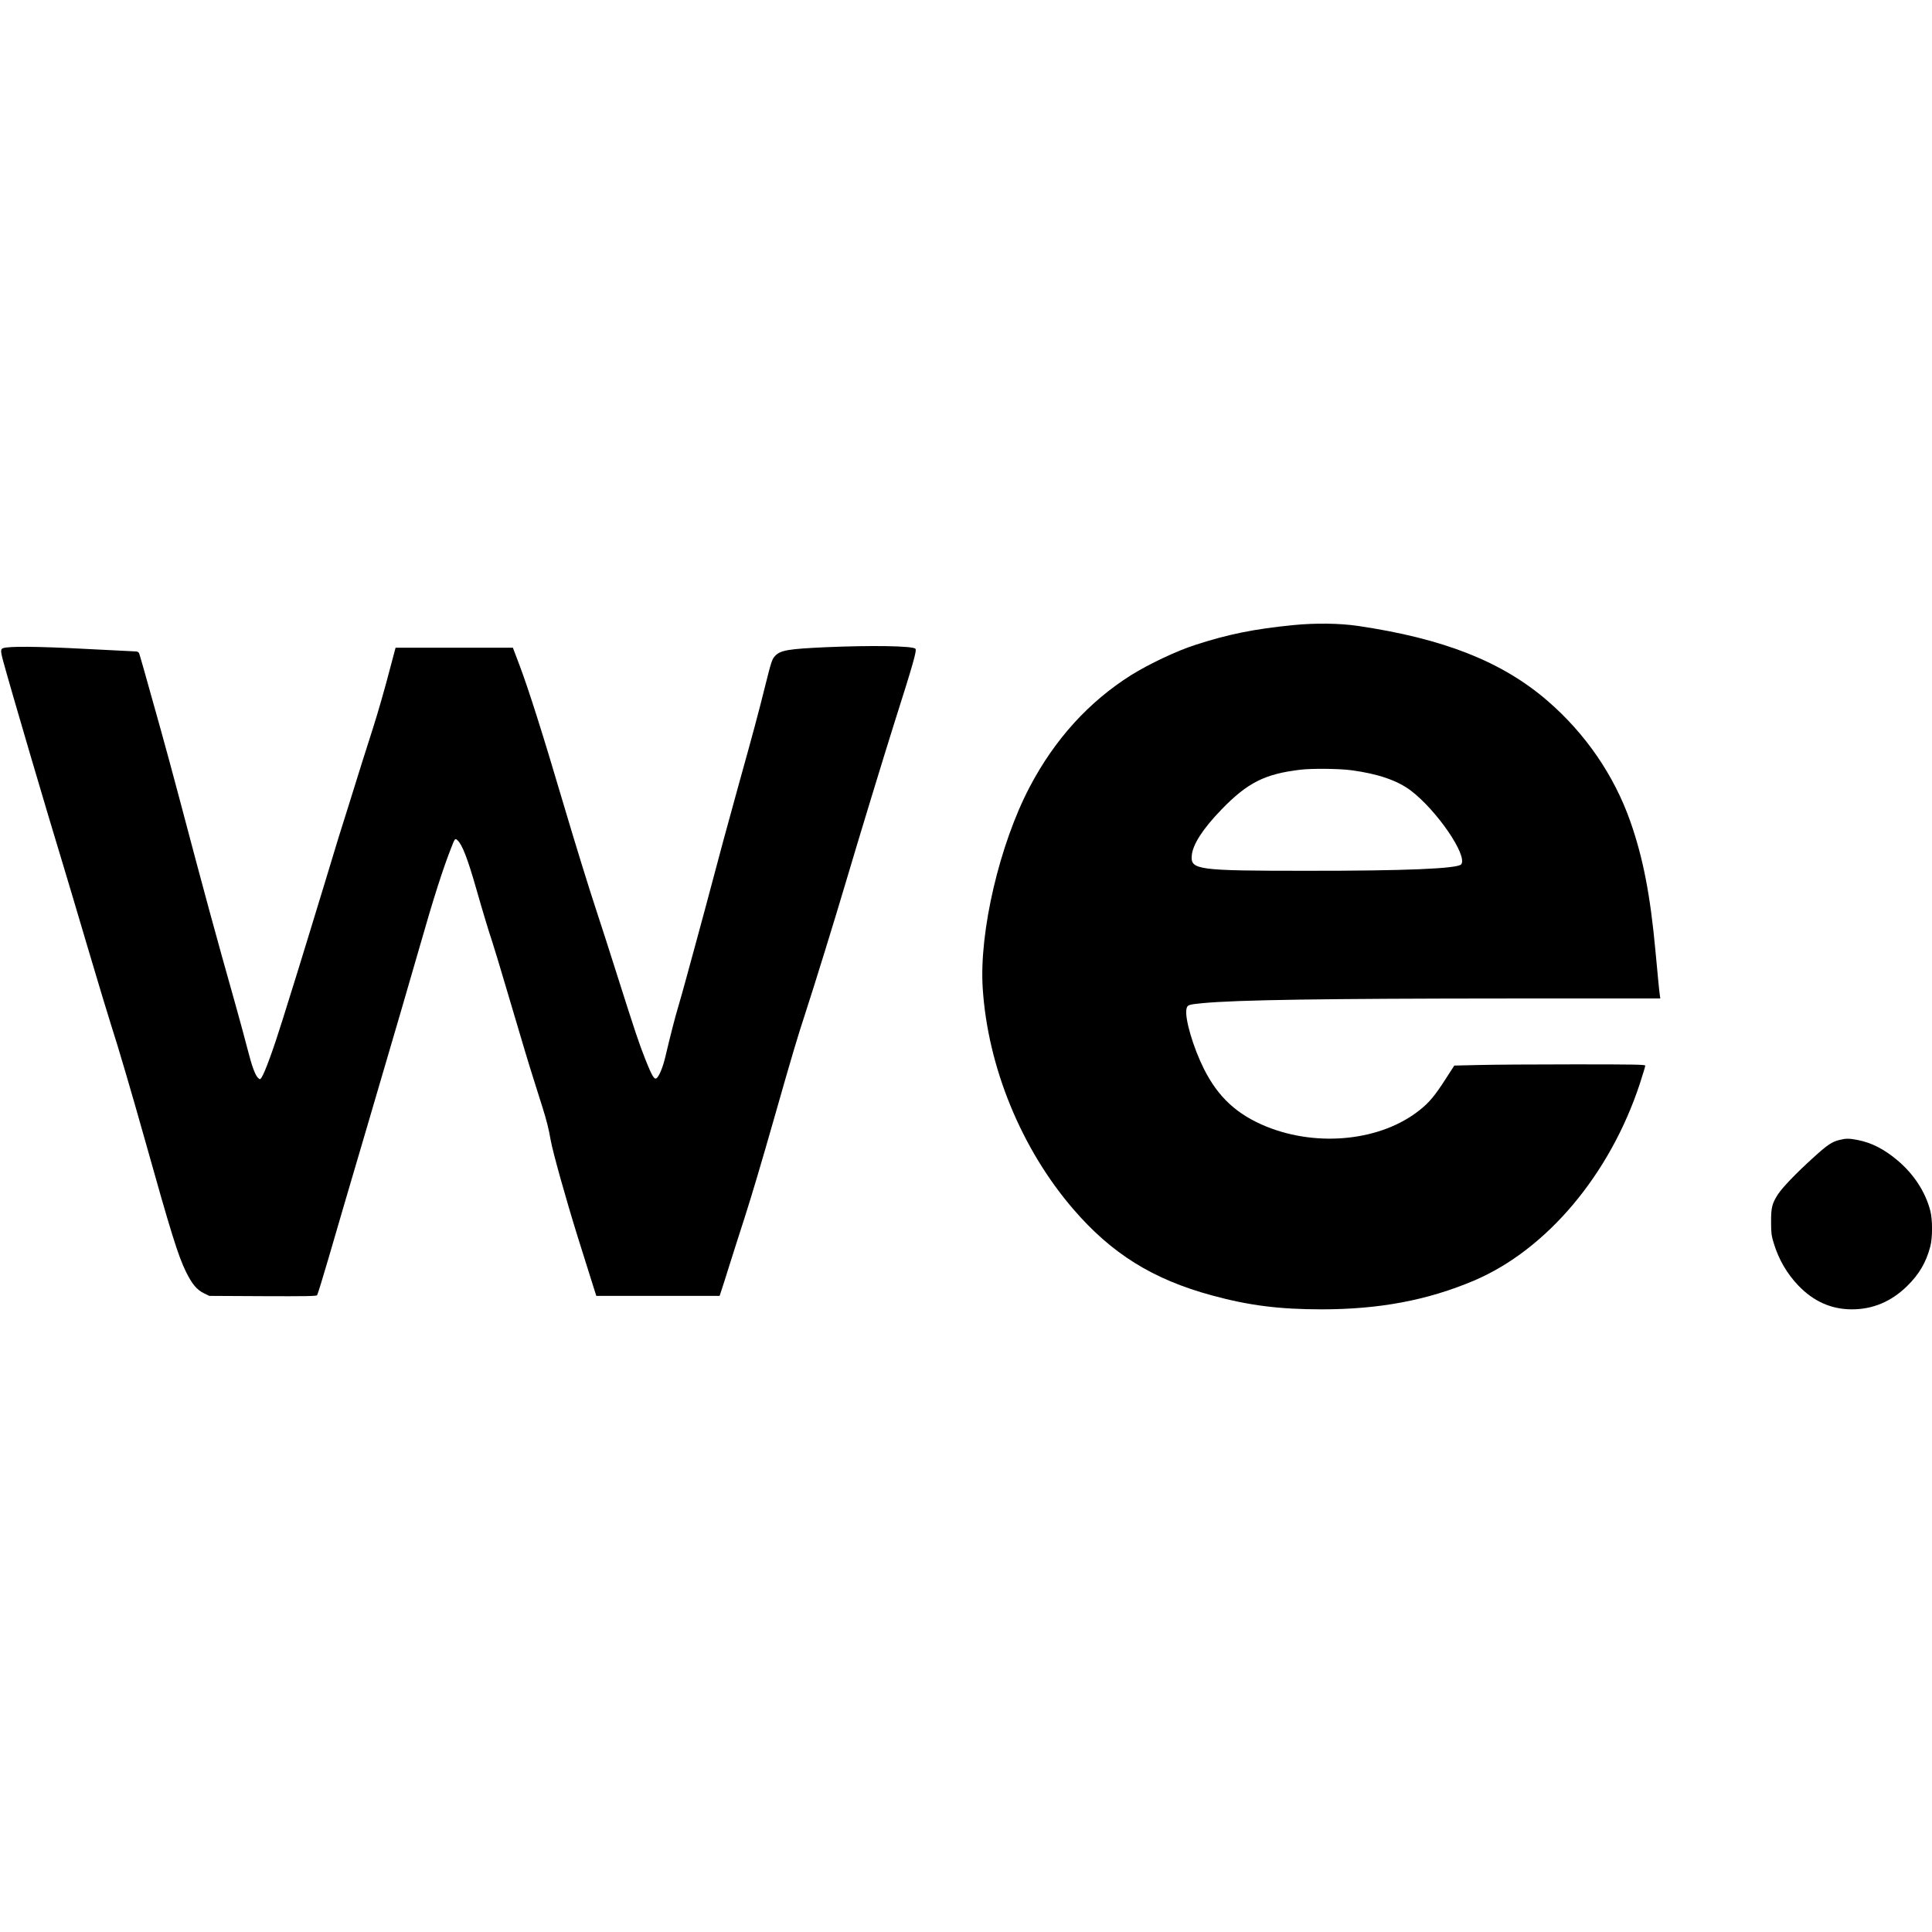
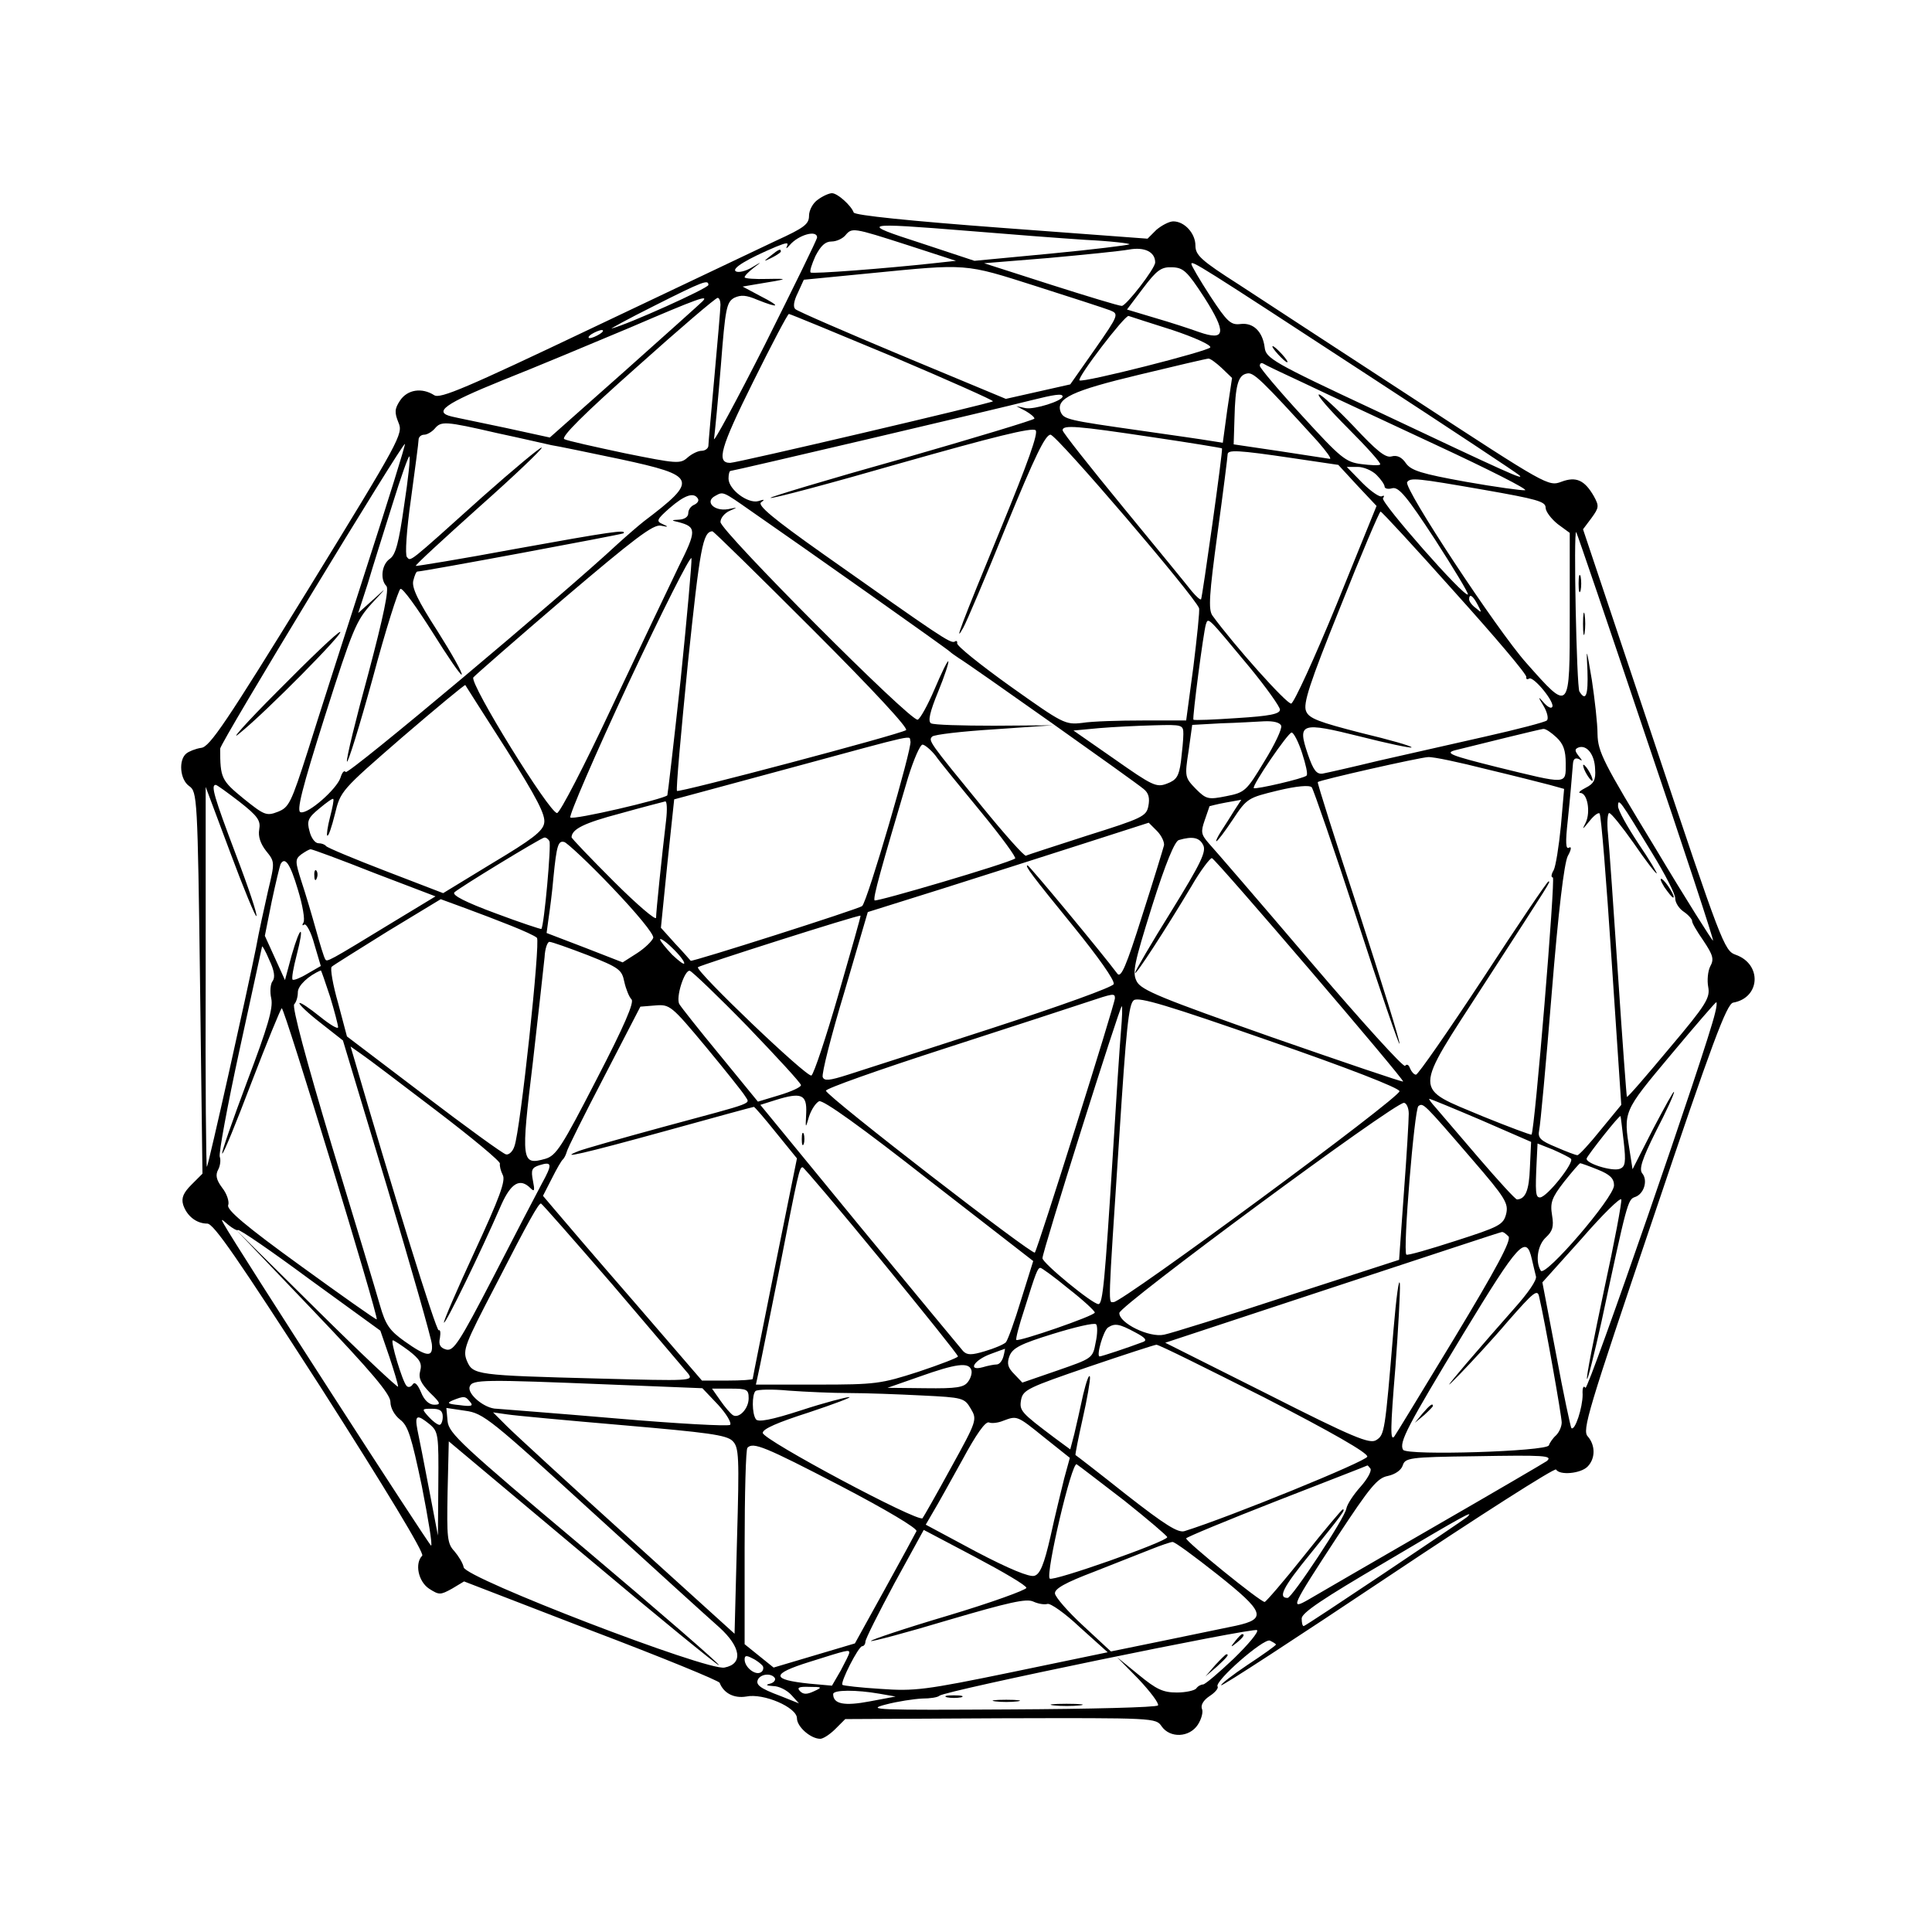
- <svg xmlns="http://www.w3.org/2000/svg" version="1.0" width="2082pt" height="2082pt" viewBox="0 0 2082 2082" preserveAspectRatio="xMidYMid meet">
-   <g transform="translate(0,2082) scale(0.1,-0.1)" fill="#000000" stroke="none">
-     <path d="M13940 14084 c-424 -42 -703 -98 -1060 -214 -202 -65 -499 -206 -690 -325 -457 -288 -823 -691 -1094 -1206 -324 -617 -545 -1560 -506 -2166 54 -849 415 -1732 976 -2383 413 -480 857 -757 1495 -930 395 -108 724 -150 1180 -150 626 0 1143 98 1644 310 783 333 1465 1143 1787 2123 32 98 58 185 58 193 0 12 -107 14 -767 14 -423 0 -886 -3 -1030 -7 l-261 -6 -91 -141 c-116 -181 -179 -257 -280 -337 -412 -331 -1092 -405 -1650 -181 -320 130 -524 317 -679 627 -114 229 -204 535 -187 637 9 49 17 52 168 67 371 36 1311 50 3326 51 l1613 0 -6 43 c-6 39 -19 181 -46 467 -55 600 -133 1004 -270 1395 -174 497 -485 951 -895 1304 -489 422 -1120 670 -2042 806 -199 29 -457 32 -693 9z m620 -1564 c288 -38 498 -110 644 -220 280 -213 613 -699 543 -794 -34 -47 -609 -71 -1667 -70 -1178 0 -1251 10 -1237 165 10 118 120 288 317 492 283 293 471 388 860 433 125 14 411 11 540 -6z" />
-     <path d="M8890 13845 c-391 -18 -476 -32 -534 -90 -35 -35 -43 -57 -111 -330 -74 -298 -131 -509 -283 -1055 -60 -217 -135 -489 -166 -605 -183 -687 -244 -914 -302 -1125 -35 -129 -83 -302 -105 -385 -22 -82 -58 -208 -79 -280 -36 -120 -85 -311 -140 -544 -23 -99 -60 -193 -87 -223 -29 -33 -51 1 -132 205 -64 161 -109 296 -295 882 -85 270 -189 591 -230 715 -83 252 -219 691 -356 1153 -221 749 -371 1221 -472 1490 l-71 187 -632 0 -632 0 -10 -37 c-6 -21 -23 -85 -38 -143 -72 -277 -143 -522 -200 -700 -55 -170 -172 -541 -233 -740 -11 -36 -47 -150 -80 -255 -33 -104 -74 -235 -90 -290 -33 -112 -158 -520 -294 -965 -79 -260 -136 -442 -273 -880 -97 -312 -190 -567 -226 -621 -16 -23 -17 -24 -37 -6 -32 29 -68 128 -116 317 -25 96 -81 306 -126 465 -222 787 -339 1218 -596 2190 -65 244 -174 650 -214 790 -172 617 -223 794 -230 813 -7 15 -18 22 -38 22 -16 0 -150 7 -298 15 -639 35 -972 43 -1099 27 -63 -9 -65 -18 -30 -149 83 -305 467 -1610 654 -2223 28 -91 143 -478 256 -860 113 -382 228 -762 255 -845 61 -184 225 -742 355 -1205 291 -1038 364 -1271 449 -1445 65 -132 116 -194 194 -232 l57 -28 576 -3 c461 -2 578 0 586 10 6 7 61 186 123 398 61 212 248 849 415 1415 337 1147 441 1503 574 1965 139 488 243 814 330 1035 43 112 45 114 71 90 51 -46 109 -197 200 -515 73 -256 140 -477 175 -580 14 -41 89 -289 166 -550 198 -669 214 -722 281 -935 33 -104 75 -239 94 -298 44 -139 69 -239 88 -352 22 -126 164 -634 292 -1045 86 -275 146 -465 173 -550 l27 -85 665 0 664 0 13 40 c8 22 54 166 102 320 49 154 118 372 155 485 79 247 176 573 325 1095 186 654 248 861 325 1095 101 310 316 1004 445 1440 133 451 417 1380 518 1700 202 635 244 782 227 799 -31 31 -479 38 -975 16z" />
-     <path d="M19825 8536 c-85 -21 -131 -52 -283 -190 -184 -167 -333 -321 -383 -398 -63 -98 -74 -144 -73 -298 0 -117 4 -147 28 -225 53 -176 142 -329 265 -458 164 -171 355 -257 578 -257 225 0 423 83 594 250 130 127 205 255 250 425 26 96 26 293 0 390 -52 200 -177 392 -351 539 -144 122 -282 192 -431 221 -95 18 -126 18 -194 1z" />
+ <svg xmlns="http://www.w3.org/2000/svg" version="1.0" width="480pt" height="480pt" viewBox="0 0 480 480" preserveAspectRatio="xMidYMid meet">
+   <g transform="translate(0,480) scale(0.1,-0.1)" fill="#000000" stroke="none">
+     <path d="M2032 4304 c-12 -8 -22 -26 -22 -40 0 -21 -12 -30 -82 -62 -46 -22 -251 -119 -457 -217 -315 -150 -377 -176 -392 -167 -31 20 -67 14 -85 -13 -14 -21 -14 -30 -4 -55 12 -28 5 -41 -226 -417 -201 -326 -243 -389 -264 -391 -14 -2 -31 -9 -37 -14 -20 -16 -16 -65 7 -81 20 -14 21 -28 27 -489 l6 -474 -27 -27 c-20 -20 -26 -33 -21 -50 9 -28 33 -47 60 -47 16 0 75 -86 282 -407 159 -249 258 -412 252 -418 -19 -19 -10 -64 17 -82 25 -16 28 -16 57 0 l30 18 316 -122 c174 -66 318 -125 319 -130 10 -26 36 -39 66 -34 43 9 126 -27 126 -54 0 -21 34 -51 58 -51 7 0 24 11 37 24 l25 25 386 2 c382 1 386 1 400 -20 21 -30 69 -28 90 4 9 14 14 32 10 40 -3 9 4 21 19 31 14 9 23 20 20 24 -8 13 114 120 130 114 8 -4 15 -8 15 -10 0 -2 -32 -25 -70 -50 -39 -26 -68 -49 -66 -51 2 -3 189 119 415 270 226 151 414 271 417 266 9 -15 61 -10 78 7 20 20 20 53 1 75 -15 15 0 63 163 545 146 434 182 530 198 533 68 12 72 96 6 119 -28 10 -35 28 -204 534 l-175 523 21 28 c19 26 19 30 6 54 -23 40 -44 50 -81 36 -32 -12 -37 -9 -363 204 -182 119 -379 247 -438 286 -94 60 -108 73 -108 97 0 30 -27 60 -55 60 -10 0 -29 -10 -42 -21 l-22 -22 -363 27 c-227 17 -364 31 -367 38 -6 17 -40 48 -54 48 -7 0 -23 -7 -35 -16z m378 -78 c96 -8 226 -18 288 -22 62 -3 111 -9 108 -11 -2 -2 -90 -13 -195 -23 l-190 -18 -133 44 c-155 50 -150 52 122 30z m-155 -35 l120 -39 -55 -6 c-119 -13 -302 -27 -306 -23 -3 3 3 21 12 41 13 25 24 36 40 36 12 0 27 7 34 15 17 20 18 20 155 -24z m-225 19 c0 -5 -59 -125 -130 -267 -72 -142 -129 -247 -126 -233 2 14 10 96 17 182 11 142 14 157 33 168 17 8 30 7 58 -5 55 -22 59 -17 8 9 l-45 24 35 6 c80 13 82 14 27 13 -31 -1 -57 1 -57 4 0 4 10 14 23 24 21 16 21 16 -6 0 -15 -9 -33 -13 -39 -9 -11 7 29 31 100 61 27 11 32 11 27 1 -3 -7 -1 -6 7 3 21 25 68 39 68 19z m840 -62 c0 -15 -72 -108 -83 -108 -7 0 -86 24 -177 53 l-165 53 160 13 c88 8 178 17 200 21 39 7 65 -6 65 -32z m530 -281 c201 -131 370 -243 375 -248 13 -13 -27 5 -355 160 -259 121 -275 131 -278 158 -5 39 -28 62 -60 58 -24 -3 -33 5 -75 69 -26 40 -47 76 -47 80 0 10 16 0 440 -277z m-826 222 c88 -28 171 -55 184 -60 22 -9 22 -11 -38 -97 l-61 -87 -80 -18 -80 -18 -257 107 c-141 59 -261 111 -266 116 -6 5 -4 20 6 40 l15 33 164 16 c244 24 234 25 413 -32z m418 -28 c56 -88 53 -109 -13 -86 -22 8 -71 24 -109 35 l-70 21 40 53 c34 45 45 53 72 52 28 -1 37 -9 80 -75z m-1232 31 c0 -8 -200 -98 -240 -108 -8 -3 39 23 105 56 123 62 135 66 135 52z m-15 -41 c-6 -6 -93 -84 -194 -174 l-185 -164 -110 24 c-61 13 -121 25 -133 28 -48 11 -18 32 125 90 81 32 224 92 317 131 170 73 198 83 180 65z m45 -8 c0 -10 -7 -90 -15 -178 -8 -88 -15 -166 -15 -172 0 -7 -8 -13 -17 -13 -9 0 -25 -8 -35 -17 -18 -16 -27 -15 -156 11 -75 16 -143 31 -150 35 -9 5 48 62 180 179 106 95 196 172 201 172 4 0 7 -8 7 -17z m428 -129 c139 -59 251 -109 249 -111 -5 -5 -636 -153 -653 -153 -35 0 -24 38 57 201 46 93 86 169 89 169 3 0 119 -48 258 -106z m695 66 c54 -18 96 -37 94 -43 -3 -9 -318 -89 -325 -82 -7 6 113 163 122 160 6 -2 55 -18 109 -35z m-1423 -10 c-8 -5 -19 -10 -25 -10 -5 0 -3 5 5 10 8 5 20 10 25 10 6 0 3 -5 -5 -10z m1545 -84 l26 -25 -12 -80 -11 -81 -32 5 c-17 3 -94 14 -171 25 -183 26 -192 28 -200 47 -12 33 28 52 195 92 91 22 168 40 172 40 4 1 19 -10 33 -23z m205 -38 c52 -25 201 -94 329 -154 129 -60 228 -110 220 -112 -7 -1 -74 8 -147 21 -111 20 -136 28 -149 46 -10 15 -22 21 -36 17 -15 -4 -37 14 -94 75 -41 43 -80 79 -86 79 -7 0 26 -38 73 -85 46 -46 82 -86 79 -89 -2 -3 -24 -2 -47 1 -39 5 -51 15 -147 120 -58 63 -105 119 -105 124 0 6 3 8 8 6 4 -3 50 -25 102 -49z m34 -145 c21 -24 35 -43 30 -43 -5 1 -61 9 -124 19 l-115 17 2 64 c2 83 9 108 31 112 16 4 35 -14 176 -169z m-634 112 c0 -11 -70 -33 -92 -29 l-23 5 23 -12 c12 -7 22 -15 22 -19 0 -3 -149 -48 -330 -100 -182 -51 -328 -95 -326 -97 3 -3 149 36 326 87 226 64 325 89 333 81 7 -7 -19 -80 -86 -243 -101 -245 -118 -291 -94 -248 8 14 56 127 107 253 71 173 97 227 110 227 15 0 358 -401 369 -431 2 -6 -5 -71 -14 -145 l-18 -134 -107 0 c-59 0 -127 -2 -151 -6 -43 -5 -48 -2 -179 91 -74 53 -134 101 -132 107 1 5 -2 7 -6 4 -10 -6 -37 13 -326 217 -126 89 -165 122 -155 129 10 7 8 8 -7 3 -26 -7 -74 29 -74 56 0 10 2 19 5 19 7 0 667 155 745 175 60 15 80 18 80 10z m-1405 -91 c61 -13 121 -27 135 -30 14 -2 91 -18 172 -35 190 -41 194 -51 58 -154 -14 -11 -44 -37 -66 -57 -134 -125 -670 -575 -675 -566 -4 5 -9 -1 -13 -14 -9 -28 -80 -91 -99 -86 -11 2 3 58 60 238 69 217 78 238 116 280 39 42 40 43 5 11 l-38 -34 24 74 c12 41 40 129 61 196 21 68 40 121 42 119 3 -2 -3 -57 -13 -122 -13 -92 -21 -122 -35 -132 -21 -14 -25 -52 -9 -68 7 -7 -7 -75 -45 -218 -31 -113 -55 -211 -53 -218 2 -6 31 87 64 207 32 120 64 220 69 222 6 2 41 -47 79 -107 38 -61 71 -109 73 -106 3 3 -24 51 -60 108 -49 76 -65 109 -60 126 3 12 7 22 10 22 15 0 508 92 512 95 9 10 -32 4 -270 -39 -134 -25 -245 -43 -246 -42 -2 2 69 67 157 146 88 78 158 145 156 148 -3 2 -69 -53 -148 -123 -187 -168 -177 -160 -187 -149 -5 5 -1 67 10 144 10 74 19 141 19 148 0 6 6 12 14 12 7 0 19 7 26 15 16 19 25 19 155 -11z m1627 -10 c95 -14 174 -27 174 -28 3 -3 -49 -371 -52 -375 -2 -2 -12 7 -23 20 -10 13 -87 107 -170 208 -83 101 -151 187 -151 192 0 14 35 11 222 -17z m-1953 -329 c-55 -171 -120 -373 -144 -450 -42 -131 -47 -141 -75 -152 -28 -11 -34 -8 -85 33 -55 45 -58 51 -58 124 0 14 454 762 459 757 2 -1 -42 -142 -97 -312z m2301 277 l115 -17 47 -51 48 -51 -99 -244 c-55 -134 -106 -245 -113 -247 -11 -2 -143 146 -196 219 -10 15 -8 51 13 205 14 102 25 190 25 195 0 12 25 11 160 -9z m210 -42 c11 -11 20 -24 20 -29 0 -5 9 -7 19 -4 16 4 36 -20 106 -127 47 -73 84 -134 82 -137 -9 -8 -217 229 -211 239 4 6 3 8 -3 5 -5 -3 -27 12 -48 33 l-39 40 27 0 c15 0 36 -9 47 -20z m267 -37 c131 -23 153 -29 153 -44 0 -10 14 -28 30 -41 l30 -22 0 -203 c0 -244 1 -243 -108 -120 -73 82 -305 434 -296 449 8 12 24 10 191 -19z m-1822 -52 c133 -92 491 -345 495 -350 3 -3 13 -10 22 -16 24 -14 438 -307 459 -325 13 -10 16 -23 12 -43 -5 -25 -15 -30 -152 -73 -80 -26 -149 -48 -152 -50 -4 -2 -53 53 -110 123 -131 160 -133 163 -123 173 5 5 74 13 154 18 l145 10 -145 -1 c-80 0 -151 2 -157 6 -8 5 -3 28 18 79 16 39 27 73 25 75 -2 2 -17 -29 -34 -69 -17 -40 -36 -74 -42 -76 -17 -6 -490 469 -490 491 0 10 10 22 23 28 21 9 20 9 -4 4 -35 -6 -59 19 -32 33 20 11 18 12 88 -37z m-131 30 c3 -5 -1 -11 -9 -15 -8 -3 -15 -12 -15 -21 0 -9 -9 -15 -22 -16 -21 -1 -21 -2 -3 -6 46 -12 46 -21 1 -111 -23 -48 -98 -205 -166 -349 -68 -145 -129 -263 -136 -263 -19 0 -218 322 -208 337 5 6 107 95 226 197 173 147 221 184 240 180 19 -4 20 -3 4 4 -16 7 -15 11 18 40 37 32 60 40 70 23z m1881 -233 c99 -110 179 -204 177 -210 -1 -5 2 -7 7 -4 11 7 67 -62 57 -71 -3 -4 -13 2 -22 13 -13 15 -13 13 1 -10 9 -15 13 -32 8 -36 -4 -4 -73 -22 -153 -40 -80 -18 -199 -45 -265 -60 -66 -16 -128 -30 -139 -32 -15 -2 -23 8 -37 49 -26 77 -17 80 131 43 67 -17 124 -29 127 -27 2 3 -54 19 -125 36 -105 27 -130 36 -137 54 -8 18 8 68 85 259 52 131 97 237 100 237 3 0 86 -90 185 -201z m-1596 -92 c151 -151 239 -246 232 -250 -17 -11 -565 -156 -569 -151 -3 2 10 145 27 317 30 287 37 327 61 328 3 0 115 -110 249 -244z m2070 -266 c94 -277 169 -505 167 -507 -1 -2 -67 102 -144 231 -129 212 -142 238 -143 282 0 27 -7 87 -14 134 -14 83 -14 84 -11 23 2 -60 -4 -77 -20 -51 -7 11 -15 402 -8 396 2 -2 80 -231 173 -508z m-2398 141 c-17 -156 -32 -285 -33 -287 -11 -10 -234 -62 -241 -55 -4 4 61 155 145 335 84 179 154 318 156 309 1 -10 -11 -146 -27 -302z m1980 187 c11 -21 11 -22 -4 -9 -10 7 -17 17 -17 22 0 15 9 10 21 -13z m-567 -155 c42 -51 76 -99 76 -106 0 -11 -26 -16 -106 -21 -58 -4 -107 -6 -109 -4 -3 4 25 218 31 237 6 18 4 19 108 -106z m-1846 -205 c76 -121 98 -163 94 -183 -3 -20 -31 -41 -128 -99 l-123 -75 -143 55 c-78 30 -145 58 -148 62 -3 4 -11 7 -19 7 -8 0 -18 13 -22 30 -7 25 -4 33 24 56 18 15 33 26 35 24 2 -2 -2 -22 -8 -45 -6 -23 -9 -44 -7 -46 3 -3 11 21 19 53 14 58 15 59 167 191 85 73 155 131 157 130 1 -2 47 -74 102 -160z m1925 59 c3 -7 -16 -47 -42 -89 -44 -73 -48 -77 -94 -86 -45 -9 -50 -8 -76 18 -27 28 -28 30 -18 94 l9 65 72 4 c39 1 87 4 107 5 23 1 39 -3 42 -11z m-243 -21 c0 -13 -3 -43 -6 -68 -5 -37 -11 -46 -35 -55 -26 -10 -36 -5 -130 61 l-102 71 64 6 c35 3 97 6 137 7 70 2 72 1 72 -22z m927 -8 c17 -16 23 -32 23 -65 0 -53 6 -52 -170 -9 -116 29 -131 35 -105 42 64 16 210 52 219 53 6 1 20 -9 33 -21z m-632 -39 c9 -28 15 -53 11 -56 -6 -7 -127 -35 -131 -31 -5 6 85 138 94 138 5 0 17 -23 26 -51z m-973 29 c5 -14 -107 -398 -120 -409 -7 -7 -425 -140 -426 -136 -1 1 -17 20 -38 42 l-36 40 16 159 17 160 285 77 c332 90 297 82 302 67z m62 -35 c11 -16 62 -78 113 -140 51 -62 89 -114 85 -116 -21 -13 -344 -108 -349 -104 -5 5 16 79 83 305 14 45 30 82 36 82 5 0 20 -12 32 -27z m1639 -34 c2 -26 -3 -36 -23 -46 -14 -7 -20 -13 -14 -13 18 0 26 -47 14 -73 -10 -20 -9 -19 9 3 11 14 22 22 25 19 4 -3 17 -167 30 -365 l24 -359 -51 -62 c-28 -35 -54 -63 -58 -63 -4 0 -28 9 -53 20 -39 16 -46 23 -42 42 3 13 17 165 31 338 17 210 31 324 40 343 9 16 10 25 3 21 -8 -5 -9 13 -3 67 7 68 9 94 13 142 1 12 6 15 15 11 9 -6 9 -4 -1 8 -10 13 -10 17 0 21 20 7 40 -17 41 -54z m-270 0 c67 -16 138 -34 157 -39 l36 -10 -8 -92 c-5 -51 -13 -101 -18 -110 -6 -10 -7 -18 -2 -18 7 0 -45 -630 -53 -639 -2 -1 -56 19 -120 45 -176 74 -176 53 3 330 169 261 165 254 159 254 -3 0 -76 -108 -162 -240 -87 -132 -162 -240 -167 -240 -5 0 -11 7 -15 16 -3 9 -8 11 -12 6 -3 -6 -109 111 -236 260 -126 148 -240 280 -252 293 -19 22 -20 28 -10 57 6 18 12 34 12 35 0 0 18 5 40 9 l39 7 -17 -26 c-9 -15 -24 -38 -33 -52 -9 -14 -14 -25 -12 -25 3 0 21 24 41 54 35 53 38 54 112 72 46 11 78 14 84 8 4 -5 55 -152 112 -327 57 -176 105 -315 106 -310 2 4 -44 152 -101 328 -58 176 -104 321 -102 322 5 5 252 61 274 62 13 1 78 -13 145 -30z m-3098 -81 c46 -36 53 -47 49 -69 -3 -17 3 -35 17 -53 22 -27 22 -28 5 -99 -9 -40 -23 -103 -30 -142 -22 -110 -118 -540 -122 -544 -2 -2 -4 209 -3 470 l0 474 61 -163 c33 -89 63 -161 65 -158 3 3 -20 72 -51 153 -54 143 -63 173 -50 173 3 0 29 -19 59 -42z m1060 -45 c-11 -93 -25 -228 -25 -243 0 -8 -47 32 -105 90 -58 58 -105 107 -105 110 1 20 30 35 121 59 57 16 108 29 112 30 4 0 5 -20 2 -46z m2450 -83 c32 -52 58 -103 57 -112 0 -10 9 -25 21 -33 12 -8 21 -19 21 -23 -1 -4 12 -26 28 -49 24 -36 27 -46 17 -64 -6 -12 -8 -35 -5 -51 5 -27 -4 -43 -97 -153 -56 -67 -103 -122 -105 -120 -1 1 -11 136 -22 301 -11 164 -22 323 -25 352 -3 28 -1 52 3 52 5 0 32 -34 61 -75 28 -41 54 -75 57 -75 2 0 -18 34 -46 75 -27 41 -50 82 -50 92 0 22 5 15 85 -117z m-1213 20 c-2 -8 -26 -87 -54 -174 -40 -127 -53 -157 -62 -145 -38 51 -219 269 -223 269 -8 0 10 -24 115 -153 60 -74 102 -133 99 -142 -4 -8 -132 -54 -304 -110 -164 -53 -324 -105 -356 -115 -47 -15 -59 -16 -63 -6 -3 8 21 103 54 212 l58 198 185 58 c101 32 258 82 348 111 l165 53 20 -20 c12 -12 19 -28 18 -36z m-1527 10 c5 -8 -13 -209 -20 -218 -1 -1 -53 16 -114 39 -73 27 -109 45 -102 52 11 11 213 134 223 136 4 1 10 -3 13 -9z m1624 -9 c9 -16 -5 -45 -79 -165 -50 -80 -90 -149 -90 -153 0 -9 76 108 140 215 23 40 47 71 51 70 11 -4 479 -551 475 -555 -1 -2 -148 48 -326 110 -275 97 -325 117 -336 139 -11 22 -7 42 38 186 34 108 57 163 67 165 34 10 51 6 60 -12z m-1468 -106 c61 -64 104 -116 102 -125 -3 -8 -20 -25 -40 -38 l-36 -23 -95 37 -94 36 5 37 c3 20 9 65 12 101 8 81 12 92 27 88 7 -2 61 -52 119 -113z m-591 36 l152 -58 -104 -63 c-164 -100 -166 -101 -170 -93 -3 4 -13 37 -23 73 -10 36 -26 90 -36 120 -16 50 -16 55 -1 67 10 7 20 13 24 13 4 0 75 -26 158 -59z m-190 -41 c12 -39 18 -75 14 -82 -4 -6 -3 -9 2 -5 5 3 17 -19 25 -49 l16 -54 -33 -19 c-18 -11 -34 -17 -37 -15 -3 3 2 30 10 61 20 77 10 77 -12 1 l-17 -63 -25 55 -25 55 17 85 c10 47 20 88 22 93 11 20 24 1 43 -63z m530 -90 c30 -12 59 -25 64 -30 9 -9 -41 -479 -56 -518 -4 -13 -14 -22 -21 -20 -8 2 -99 68 -204 148 l-191 145 -22 83 c-13 45 -20 86 -16 90 4 4 67 43 139 88 l132 80 60 -22 c33 -12 85 -32 115 -44z m813 -171 c-31 -107 -61 -197 -67 -201 -10 -7 -290 261 -282 269 5 5 400 131 404 128 1 -1 -24 -89 -55 -196z m-383 78 c0 -5 -13 5 -30 21 -16 17 -30 34 -30 38 0 4 14 -5 30 -21 17 -16 30 -33 30 -38z m-240 20 c78 -31 85 -36 91 -66 4 -18 12 -38 18 -44 7 -7 -17 -64 -87 -199 -86 -167 -100 -189 -127 -197 -60 -17 -61 -7 -31 241 14 123 27 240 29 260 1 21 7 38 12 38 6 0 48 -15 95 -33z m-783 -65 c-5 -6 -7 -26 -3 -43 5 -24 -9 -71 -60 -206 -36 -96 -64 -176 -62 -179 3 -2 35 77 73 177 38 99 72 182 75 184 6 4 241 -767 236 -773 -2 -1 -87 59 -189 133 -137 99 -185 140 -180 151 3 8 -3 28 -15 43 -15 20 -17 32 -10 45 5 9 7 24 4 32 -3 8 19 127 49 265 30 138 55 253 56 257 0 4 9 -11 18 -33 13 -27 15 -44 8 -53z m143 -38 c11 -36 20 -71 20 -76 0 -6 -20 6 -46 27 -25 20 -47 35 -50 33 -2 -3 21 -25 52 -49 l56 -44 110 -365 c60 -201 110 -376 111 -390 3 -33 -12 -32 -67 7 -38 27 -48 41 -62 90 -9 32 -63 211 -120 398 -63 210 -99 344 -93 350 5 5 9 18 9 30 0 16 26 41 57 54 1 1 11 -29 23 -65z m1038 -75 c72 -75 132 -140 132 -145 0 -5 -24 -16 -54 -25 l-53 -16 -94 115 c-52 63 -97 120 -101 127 -10 16 13 87 26 83 6 -2 71 -64 144 -139z m912 71 c0 -14 -192 -624 -199 -632 -6 -7 -513 385 -519 402 -2 5 131 52 295 105 164 53 323 105 353 115 66 22 70 23 70 10z m707 -231 c3 -15 -688 -524 -710 -524 -14 0 -15 -27 14 414 17 263 23 327 36 336 12 9 85 -13 337 -101 194 -67 322 -117 323 -125z m-1626 -12 c12 -21 33 -13 -204 -77 -103 -28 -198 -55 -210 -60 -53 -21 13 -6 216 50 119 33 218 60 220 60 2 0 27 -29 55 -64 l52 -64 -55 -272 c-30 -150 -55 -274 -55 -276 0 -2 -28 -4 -63 -4 l-63 0 -169 196 c-94 108 -183 212 -198 230 l-28 33 22 43 c12 24 24 45 28 48 3 3 7 11 9 18 1 7 43 91 93 187 l90 174 37 3 c36 3 40 0 125 -102 48 -58 92 -113 98 -123z m2410 206 c-19 -84 -316 -941 -322 -931 -5 7 -8 0 -7 -17 0 -32 -19 -91 -28 -83 -2 3 -20 86 -38 184 l-34 178 97 108 c52 60 97 104 99 98 2 -5 -17 -107 -43 -226 -25 -119 -45 -218 -42 -220 2 -2 18 62 36 143 63 294 65 303 83 309 22 7 33 41 18 59 -8 10 -1 34 34 104 26 50 46 94 45 98 0 5 -23 -37 -52 -92 l-51 -100 -7 45 c-16 99 -17 97 101 238 61 73 112 132 114 132 2 0 1 -12 -3 -27z m-1476 -45 c-3 -35 -12 -171 -20 -303 -20 -318 -25 -375 -36 -375 -15 0 -139 102 -139 114 -1 14 192 626 197 626 2 0 1 -28 -2 -62z m-1700 -198 c88 -67 159 -126 157 -131 -1 -6 2 -18 7 -28 8 -14 -8 -57 -70 -191 -44 -95 -78 -174 -76 -176 4 -4 90 172 143 294 24 53 46 66 72 40 10 -10 11 -6 6 19 -5 26 -3 32 16 38 32 10 33 3 6 -46 -13 -24 -67 -128 -120 -231 -85 -164 -99 -185 -117 -181 -15 4 -20 12 -16 29 2 13 1 21 -3 19 -6 -4 -118 359 -211 678 l-8 27 27 -19 c15 -10 99 -74 187 -141z m918 -5 c-2 -40 -2 -40 7 -9 6 18 17 34 25 38 10 4 106 -65 273 -196 l259 -201 -30 -96 c-16 -53 -33 -100 -38 -106 -5 -5 -28 -15 -52 -22 -33 -10 -44 -10 -54 0 -6 7 -122 147 -258 312 l-246 300 38 12 c64 20 78 14 76 -32z m1677 -18 l124 -54 -3 -64 c-2 -57 -11 -78 -32 -79 -4 0 -46 46 -95 103 -48 56 -96 112 -107 125 -11 12 -18 22 -16 22 3 0 61 -24 129 -53z m-180 16 c0 -16 -5 -103 -12 -195 l-12 -168 -278 -90 c-152 -50 -290 -93 -306 -96 -37 -8 -112 29 -111 54 0 18 682 522 707 522 6 0 12 -12 12 -27z m158 -114 c83 -96 90 -109 84 -135 -7 -27 -17 -32 -126 -67 -65 -21 -120 -37 -122 -34 -9 9 20 362 30 369 12 8 11 10 134 -133z m376 45 c6 -52 4 -63 -10 -68 -19 -7 -86 14 -82 26 4 10 81 108 84 105 1 -1 4 -30 8 -63z m-131 -43 c9 -9 -60 -96 -77 -96 -11 0 -12 12 -8 94 l2 40 38 -15 c20 -9 41 -19 45 -23z m67 -27 c30 -12 40 -22 40 -39 0 -30 -171 -229 -182 -212 -14 23 -8 64 13 83 16 15 20 26 15 55 -5 31 -1 43 30 83 20 25 38 46 40 46 2 0 22 -7 44 -16z m-1780 -226 c104 -127 190 -234 190 -238 0 -3 -44 -20 -98 -38 -93 -30 -106 -32 -251 -32 l-153 0 5 23 c3 12 26 128 52 257 48 246 51 260 59 260 3 0 91 -104 196 -232z m-668 -60 c95 -112 180 -211 188 -221 13 -18 6 -18 -221 -12 -307 8 -314 9 -329 44 -11 27 -5 41 71 187 84 164 107 204 113 204 2 0 82 -91 178 -202z m-931 136 c3 3 83 -52 179 -123 l175 -127 22 -64 c12 -36 22 -69 22 -75 1 -5 -90 80 -201 190 l-202 200 192 -201 c146 -153 192 -208 192 -227 0 -15 10 -33 24 -44 20 -15 28 -42 54 -165 16 -82 27 -148 23 -148 -5 1 -484 743 -515 799 -8 14 -6 13 11 -2 11 -9 22 -15 24 -13z m3157 -16 c7 -10 -30 -79 -135 -253 -80 -132 -147 -242 -149 -244 -10 -12 -10 18 3 174 7 94 12 186 11 205 -2 19 -9 -32 -16 -115 -21 -253 -22 -260 -43 -273 -16 -10 -56 6 -271 115 l-253 127 415 137 c228 75 418 138 421 138 4 1 11 -5 17 -11z m58 -57 c3 -14 8 -33 10 -42 3 -9 -20 -42 -54 -80 -31 -35 -86 -98 -121 -139 -49 -58 -53 -64 -15 -25 27 28 82 87 121 133 64 73 73 80 77 60 15 -64 56 -297 56 -312 0 -10 -6 -24 -14 -32 -8 -7 -16 -19 -18 -25 -5 -15 -352 -26 -362 -11 -11 18 11 59 150 289 138 227 156 247 170 184z m-1151 -73 c36 -28 65 -55 65 -59 0 -8 -189 -73 -195 -68 -2 2 7 37 20 76 29 93 33 103 40 103 3 0 35 -23 70 -52z m67 -134 c-7 -39 -9 -39 -95 -69 l-87 -30 -20 21 c-16 16 -19 26 -12 45 8 20 27 30 108 55 55 17 102 28 107 24 4 -3 4 -24 -1 -46z m98 26 c25 -13 31 -20 20 -24 -37 -14 -103 -36 -108 -36 -9 0 9 64 21 72 17 11 28 9 67 -12z m-1804 -46 c27 -21 33 -31 28 -50 -5 -18 2 -31 24 -54 27 -26 28 -30 11 -30 -13 0 -25 11 -33 31 -9 21 -16 27 -21 19 -4 -6 -11 -8 -15 -3 -10 10 -41 113 -34 113 3 0 21 -12 40 -26z m2125 -116 c167 -86 258 -138 256 -147 -1 -11 -342 -150 -454 -185 -16 -5 -48 15 -144 90 -68 54 -125 98 -127 99 -1 1 7 42 18 91 11 48 19 95 18 103 -2 9 -9 -11 -17 -44 -7 -33 -17 -77 -22 -98 l-10 -38 -38 28 c-85 64 -89 68 -84 96 5 24 18 30 167 81 88 30 165 55 169 55 5 1 125 -59 268 -131z m-648 102 c-3 -11 -10 -20 -17 -20 -6 0 -22 -3 -35 -7 -38 -10 -21 18 20 33 19 7 35 13 36 13 0 1 -1 -8 -4 -19z m-80 -33 c3 -7 -1 -21 -8 -30 -10 -14 -28 -17 -106 -16 l-94 1 80 28 c90 32 121 36 128 17z m-893 -37 l225 -9 39 -41 c21 -23 34 -45 30 -50 -5 -4 -133 3 -284 16 -151 13 -285 23 -296 24 -30 0 -74 37 -67 55 6 18 33 18 353 5z m340 -34 c0 -26 -24 -51 -39 -42 -6 4 -20 20 -31 36 l-21 30 45 0 c42 0 46 -2 46 -24z m250 13 c41 0 122 -3 180 -6 103 -5 106 -6 122 -33 16 -27 15 -30 -49 -146 -36 -66 -68 -122 -71 -126 -11 -11 -397 195 -397 212 0 10 37 26 115 51 63 21 108 38 100 38 -8 0 -62 -14 -120 -33 -74 -24 -107 -30 -112 -22 -10 14 -10 61 -1 70 5 4 42 5 83 1 41 -3 109 -6 150 -6z m-942 -22 c9 -10 3 -12 -26 -8 -30 3 -33 5 -17 12 28 11 31 11 43 -4z m-68 -37 c0 -11 -4 -20 -8 -20 -5 0 -17 9 -27 20 -18 20 -17 20 8 20 20 0 27 -5 27 -20z m373 -238 c149 -136 290 -264 314 -285 54 -49 60 -91 13 -100 -43 -9 -643 222 -648 249 -2 11 -13 28 -23 40 -18 19 -19 34 -17 147 l3 126 334 -280 c183 -154 335 -278 337 -276 3 2 -147 132 -333 289 -307 258 -338 287 -341 317 l-3 33 47 -7 c45 -6 63 -21 317 -253z m76 217 c208 -18 256 -24 271 -39 16 -16 17 -37 11 -248 l-6 -231 -265 240 c-146 132 -281 256 -300 275 l-35 35 35 -5 c19 -3 149 -15 289 -27z m-481 2 c21 -18 22 -26 21 -148 l-1 -128 -22 115 c-12 63 -25 130 -29 148 -7 37 -1 39 31 13z m1526 -32 l64 -51 -14 -51 c-7 -29 -23 -93 -34 -144 -16 -70 -26 -94 -40 -98 -12 -4 -63 17 -145 60 l-125 67 18 31 c11 18 43 76 73 130 34 63 57 96 66 93 7 -3 23 -1 35 4 35 13 34 14 102 -41z m-507 -120 c115 -60 192 -106 190 -113 -3 -6 -38 -71 -79 -145 l-74 -134 -101 -30 -101 -30 -36 29 -36 29 0 241 c0 132 3 244 7 247 14 15 43 3 230 -94z m1756 61 c-4 -3 -132 -78 -283 -165 -151 -87 -290 -168 -309 -179 -47 -27 -43 -19 72 157 81 123 99 145 125 150 18 4 33 14 37 26 6 19 16 21 178 23 174 3 196 2 180 -12z m-1050 -98 c59 -47 107 -88 107 -91 0 -11 -284 -111 -292 -103 -11 11 55 292 67 284 5 -3 58 -44 118 -90z m612 79 c3 -6 -8 -26 -25 -45 -17 -19 -33 -43 -35 -54 -4 -24 -135 -222 -146 -222 -25 0 -11 27 56 109 79 98 89 111 81 111 -2 0 -46 -52 -96 -115 -50 -63 -95 -115 -98 -115 -11 0 -197 151 -195 158 1 3 102 45 225 93 123 48 224 87 225 88 1 1 4 -3 8 -8z m240 -120 c-15 -12 -401 -271 -406 -271 -3 0 -5 8 -5 19 0 14 54 50 206 139 197 117 225 132 205 113z m-1095 -176 c0 -5 -88 -37 -195 -69 -108 -32 -194 -61 -191 -63 2 -2 89 21 192 52 150 44 194 54 211 46 13 -6 28 -8 35 -6 7 3 44 -23 81 -58 l69 -62 -236 -49 c-218 -45 -244 -48 -328 -42 -50 3 -93 8 -95 10 -6 6 40 96 49 96 4 0 8 5 8 11 0 7 33 72 72 145 l73 133 127 -67 c70 -37 128 -71 128 -77z m475 33 c117 -93 123 -110 46 -127 -25 -5 -106 -22 -179 -37 l-132 -27 -69 64 c-38 35 -69 71 -70 80 -1 12 26 27 97 54 53 21 117 46 142 56 25 10 49 18 53 18 5 1 55 -36 112 -81z m40 -209 c-37 -35 -71 -64 -76 -64 -5 0 -13 -4 -17 -10 -4 -5 -26 -10 -48 -10 -35 0 -51 8 -95 44 l-54 44 54 -55 c29 -31 51 -60 48 -65 -3 -5 -169 -9 -369 -10 -330 -2 -358 -1 -308 12 30 8 71 14 91 15 20 0 39 3 43 7 12 12 780 170 789 163 5 -4 -22 -36 -58 -71z m-955 15 c0 -4 -10 -23 -21 -44 l-22 -38 -56 5 c-96 10 -96 24 0 54 95 30 99 31 99 23z m-215 -33 c3 -5 1 -13 -5 -16 -14 -8 -40 13 -40 32 0 10 4 11 19 3 11 -5 22 -14 26 -19z m30 -30 c3 -5 -3 -12 -12 -14 -12 -3 -9 -5 8 -6 14 0 34 -10 45 -22 l19 -21 -45 18 c-54 20 -64 29 -56 43 9 13 33 14 41 2z m97 -33 c-17 -8 -26 -8 -34 0 -9 9 -4 12 23 11 32 0 33 -1 11 -11z m163 -6 l40 -7 -64 -12 c-63 -12 -91 -7 -91 18 0 11 58 11 115 1z" />
+     <path d="M1914 4164 c-18 -14 -18 -15 4 -4 12 6 22 13 22 15 0 8 -5 6 -26 -11z" />
+     <path d="M3175 3920 c10 -11 20 -20 23 -20 3 0 -3 9 -13 20 -10 11 -20 20 -23 20 -3 0 3 -9 13 -20z" />
+     <path d="M690 3083 c-80 -80 -122 -128 -95 -105 67 54 262 252 250 252 -6 0 -75 -66 -155 -147z" />
+     <path d="M3922 3350 c0 -19 2 -27 5 -17 2 9 2 25 0 35 -3 9 -5 1 -5 -18z" />
+     <path d="M3933 3250 c0 -25 2 -35 4 -22 2 12 2 32 0 45 -2 12 -4 2 -4 -23z" />
+     <path d="M3940 2880 c6 -11 13 -20 16 -20 2 0 0 9 -6 20 -6 11 -13 20 -16 20 -2 0 0 -9 6 -20z" />
+     <path d="M4135 2596 c10 -14 19 -26 22 -26 7 0 -17 39 -28 46 -6 3 -3 -5 6 -20z" />
+     <path d="M781 2624 c0 -11 3 -14 6 -6 3 7 2 16 -1 19 -3 4 -6 -2 -5 -13z" />
+     <path d="M1992 1970 c0 -14 2 -19 5 -12 2 6 2 18 0 25 -3 6 -5 1 -5 -13z" />
+     <path d="M3534 1288 l-19 -23 23 19 c12 11 22 21 22 23 0 8 -8 2 -26 -19z" />
+     <path d="M3069 723 c-13 -16 -12 -17 4 -4 16 13 21 21 13 21 -2 0 -10 -8 -17 -17z" />
+     <path d="M3019 663 l-24 -28 28 24 c25 23 32 31 24 31 -2 0 -14 -12 -28 -27z" />
+     <path d="M2353 583 c9 -2 25 -2 35 0 9 3 1 5 -18 5 -19 0 -27 -2 -17 -5z" />
+     <path d="M2473 573 c15 -2 39 -2 55 0 15 2 2 4 -28 4 -30 0 -43 -2 -27 -4z" />
+     <path d="M2618 563 c17 -2 47 -2 65 0 17 2 3 4 -33 4 -36 0 -50 -2 -32 -4z" />
  </g>
</svg>
